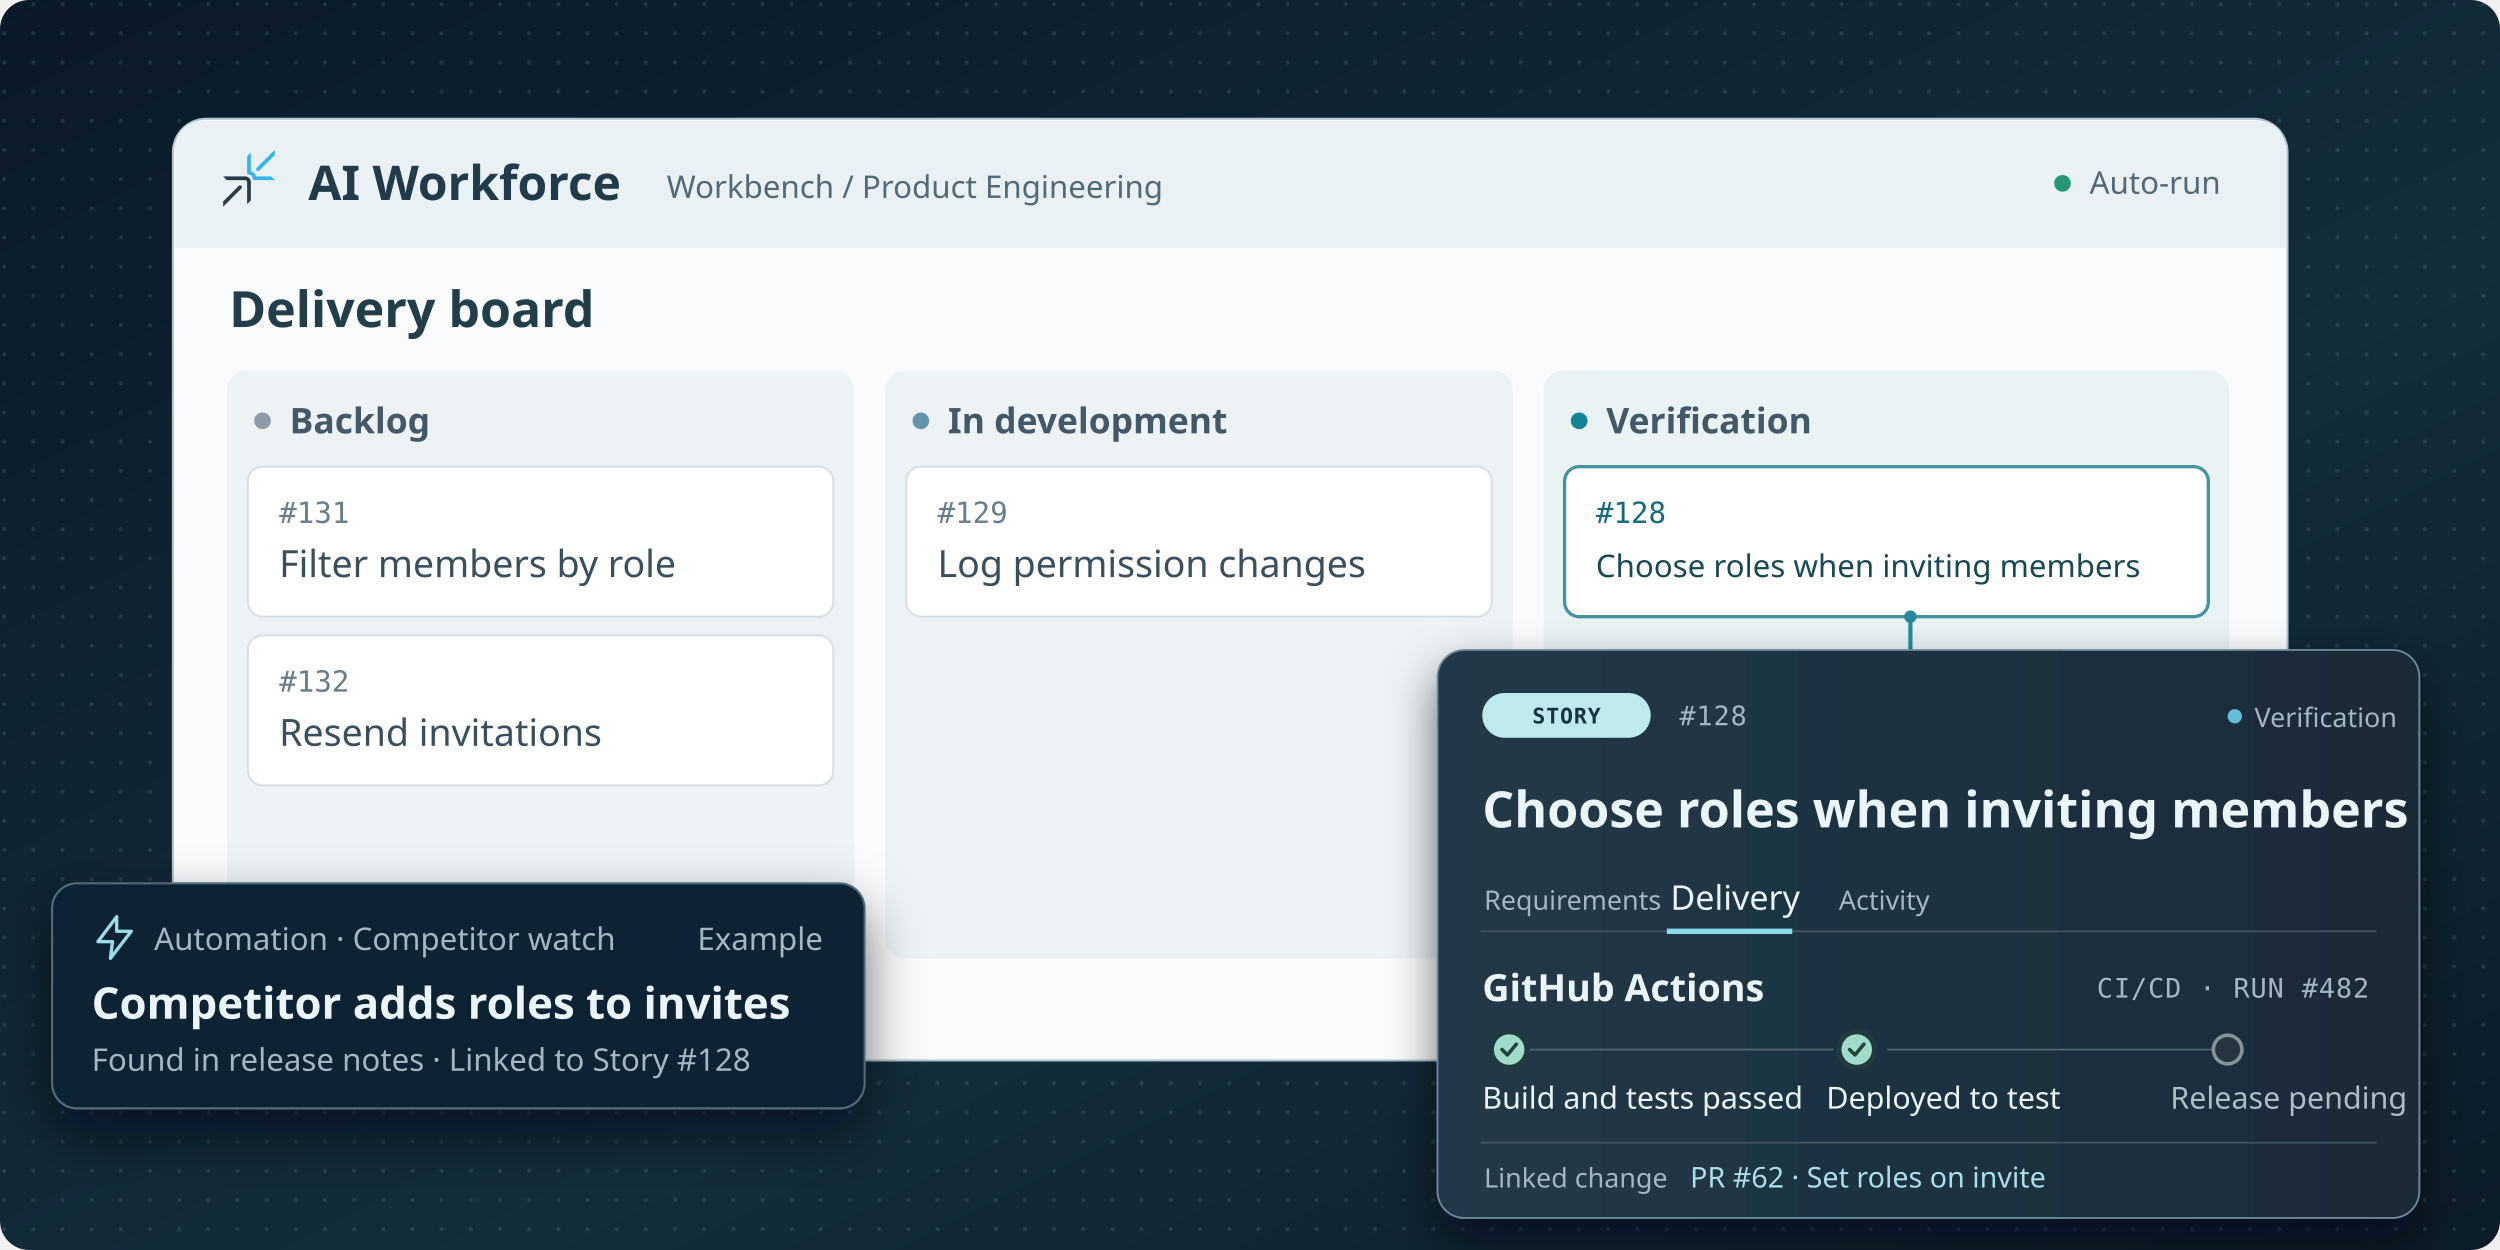
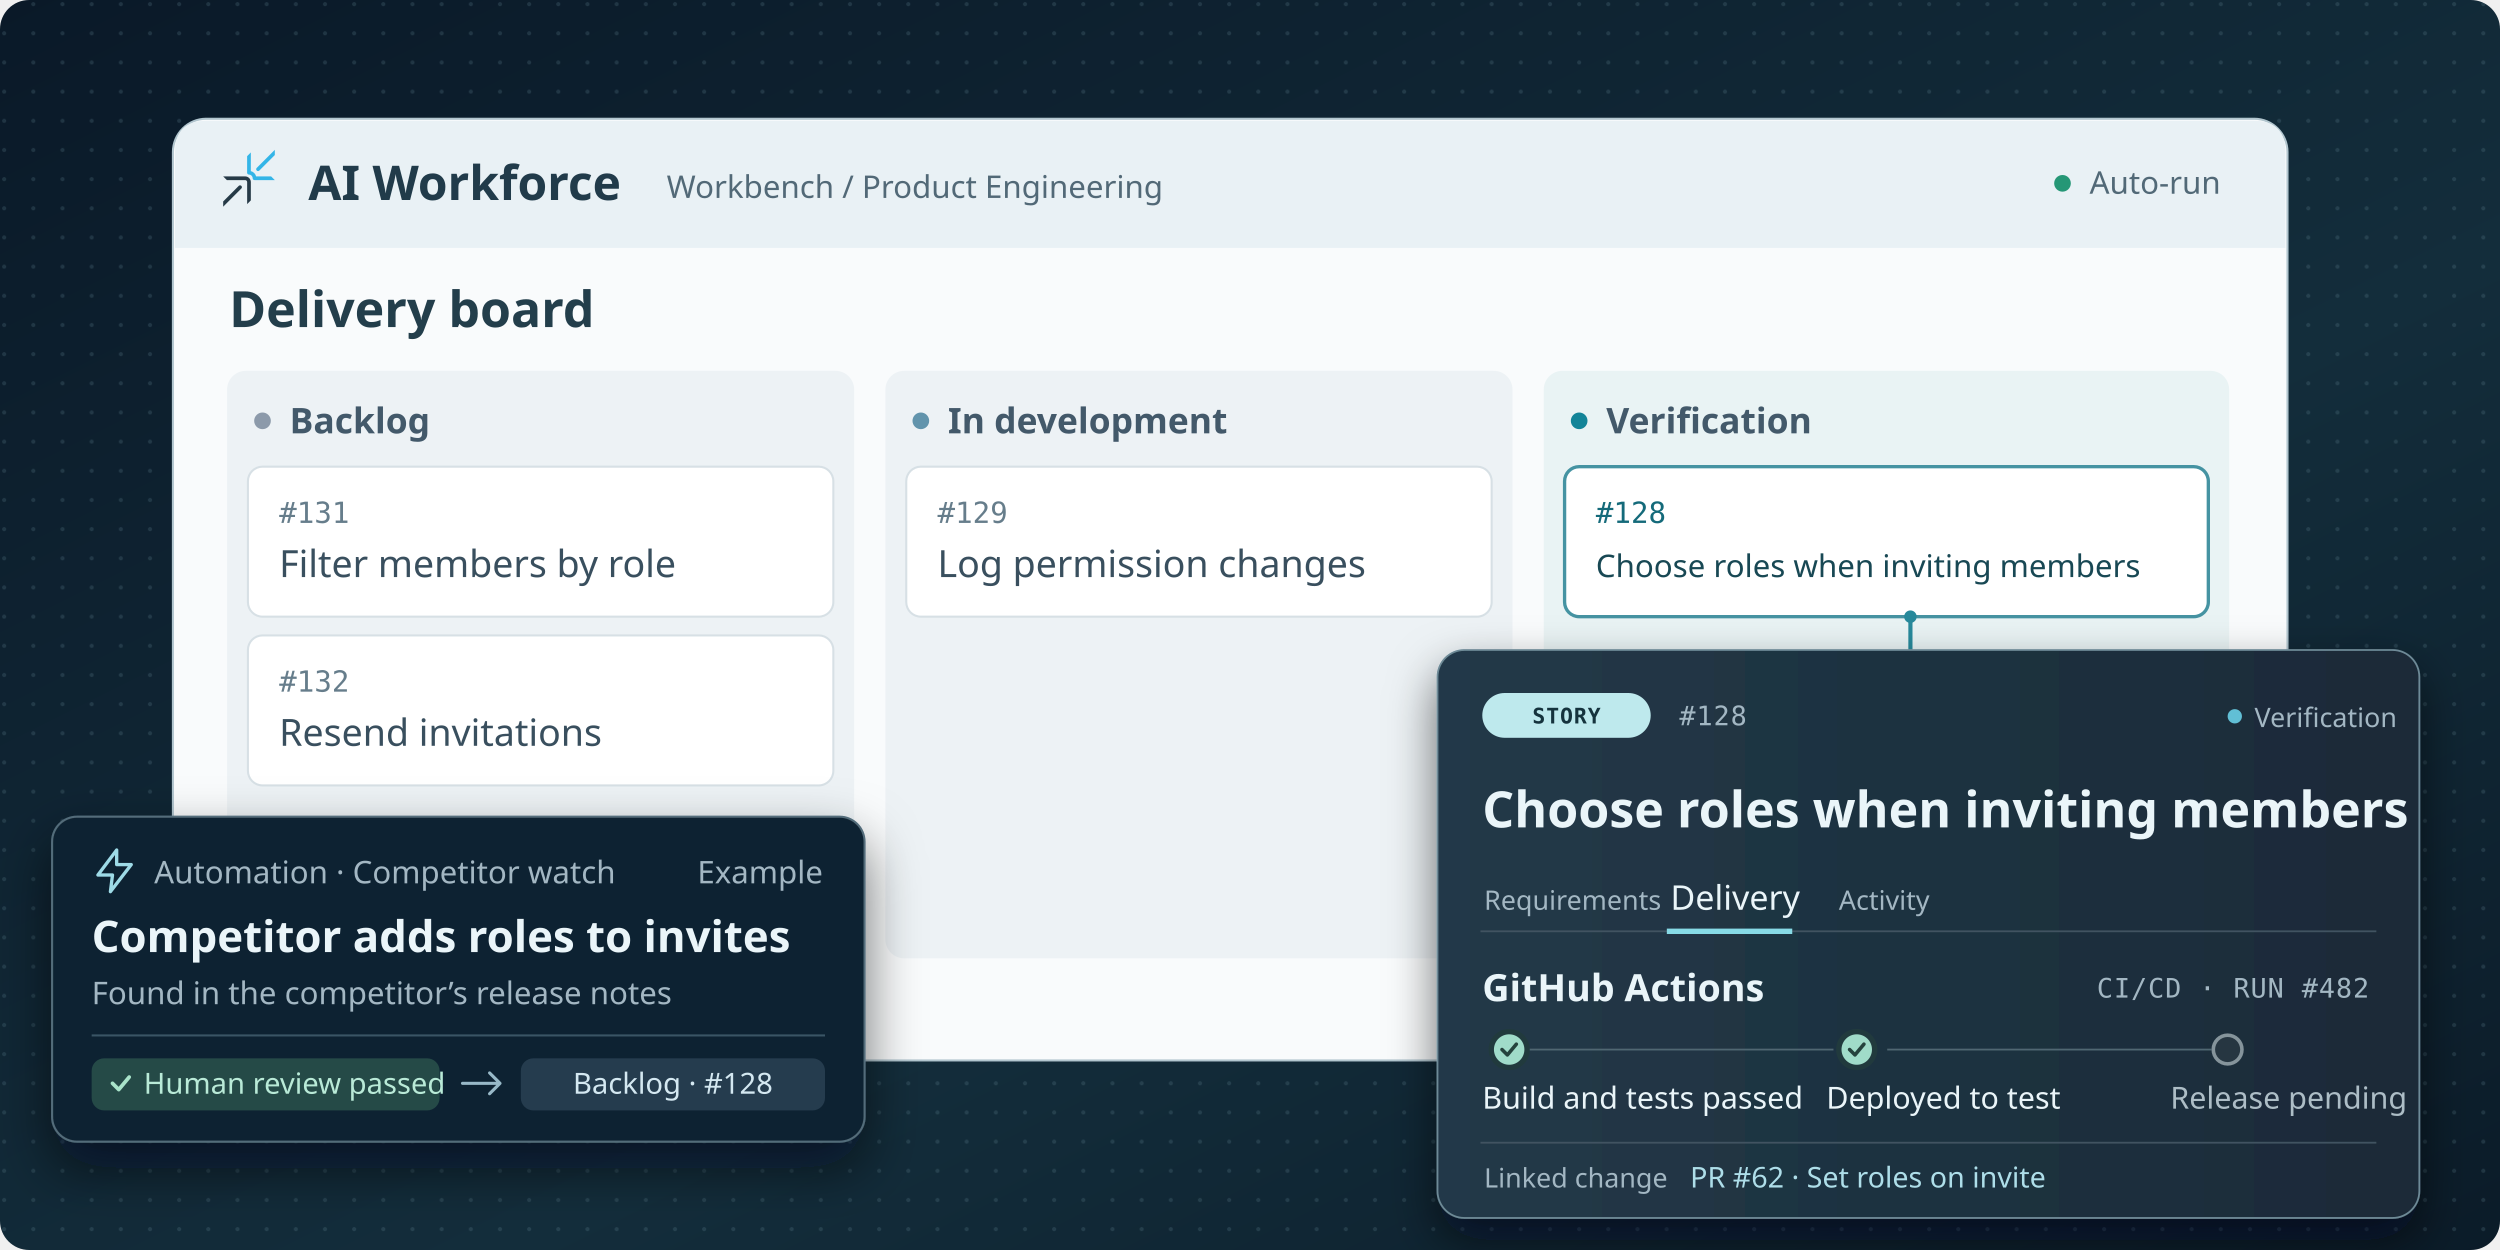
<svg xmlns="http://www.w3.org/2000/svg" width="1200" height="600" viewBox="0 0 1200 600" lang="en" role="img" aria-labelledby="title description">
  <defs>
    <linearGradient id="canvas" x2="1" y2="1">
      <stop stop-color="#0a1928" />
      <stop offset=".6" stop-color="#132d3b" />
      <stop offset="1" stop-color="#0b1b28" />
    </linearGradient>
    <pattern id="grid" width="14" height="14" patternUnits="userSpaceOnUse">
      <circle cx="2" cy="2" r="1" fill="#668997" opacity=".23" />
    </pattern>
    <linearGradient id="glass">
      <stop stop-color="#223948" />
      <stop offset="1" stop-color="#1a2a38" />
    </linearGradient>
    <filter id="lift" x="-20%" y="-30%" width="155%" height="175%">
      <feDropShadow dx="0" dy="12" stdDeviation="13" flood-color="#01070d" flood-opacity=".56" />
    </filter>
    <clipPath id="art">
      <rect width="1200" height="600" rx="14" />
    </clipPath>
    <style>
      text { font-family: MiSans, 'PingFang SC', 'Microsoft YaHei', system-ui, sans-serif; fill: #eaf5f9; }
      .small { font-size: 15px; fill: #a3b7c3; } .body { font-size: 19px; }
      .mono { font-family: 'SFMono-Regular', Consolas, monospace; letter-spacing: .5px; }
      .brand { fill: #213b4a; font-size: 23px; font-weight: 660; }
      .context { fill: #526977; font-size: 15px; }
      .board-heading { fill: #233e4b; font-size: 24px; font-weight: 650; }
      .lane-title { fill: #43596a; font-size: 17px; font-weight: 620; }
      .ticket { fill: #fff; stroke: #d7e0e5; }
      .ticket-id { fill: #667d8b; font: 14px 'SFMono-Regular', Consolas, monospace; }
      .ticket-title { fill: #394f5e; font-size: 18px; font-weight: 540; }
      #board:target ~ #scene .annotation { display: none; }
    </style>
  </defs>
-   <view id="origin" viewBox="14 398 430 165" />
+   <view id="origin" viewBox="14 370 430 215" />
  <view id="story" viewBox="678 301 508 293" />
  <view id="board" viewBox="78 54 1026 462" />
  <g id="scene" clip-path="url(#art)">
    <rect width="1200" height="600" fill="url(#canvas)" />
    <rect width="1200" height="600" fill="url(#grid)" />
    <g id="workspace-window">
      <rect x="83" y="57" width="1015" height="452" rx="16" fill="#f9fbfc" stroke="#b2c6cf" />
      <path d="M99 58h983q15 0 15 15v46H84V73q0-15 15-15Z" fill="#e9f1f5" />
      <g transform="translate(104 70) scale(.16)">
        <g id="graphic-crop-base" transform="translate(-333 -98)" fill="#263a47">
          <path d="M418.516 200.816c3.254 0 5.902 2.645 5.902 5.899v66.019l11.113-11.117v-54.902c0-9.383-7.633-17.012-17.015-17.012l-66.012.004 11.109 11.109h54.903Z" />
          <path d="M407.094 218.14a5.557 5.557 0 0 0-7.86 0l-46.718 46.715v15.723L407.094 226a5.557 5.557 0 0 0 0-7.86Z" />
        </g>
        <g id="graphic-crop-accent" transform="translate(-333 -98)" fill="#33B5E7">
          <path d="M496.332 189.7h-44.926c-2.015-7.778-8.168-13.907-15.957-15.895l.082-56.028-11.129 11.137-.078 49.758a5.56 5.56 0 0 0 1.625 3.933 5.563 5.563 0 0 0 4.09 1.63c6.05.034 10.961 4.968 10.961 11.023a5.557 5.557 0 0 0 5.559 5.558h60.886l-11.113-11.117Z" />
          <path d="m507.445 109.926-54.285 54.289a5.557 5.557 0 0 0 7.86 7.86l46.425-46.427v-15.722Z" />
        </g>
      </g>
      <text x="148" y="96" class="brand">AI Workforce</text>
      <text x="320" y="95" class="context">Workbench / Product Engineering</text>
      <circle cx="990" cy="88" r="4" fill="#259776" />
      <text x="1003" y="93" class="context">Auto-run</text>
      <text x="110" y="157" class="board-heading">Delivery board</text>
      <g id="backlog" transform="translate(109 178)">
        <rect width="301" height="282" rx="9" fill="#edf2f5" />
        <circle cx="17" cy="24" r="4" fill="#8c9aaa" />
        <text x="30" y="30" class="lane-title">Backlog</text>
        <g transform="translate(10 46)">
          <rect width="281" height="72" rx="7" class="ticket" />
          <text x="15" y="27" class="ticket-id">#131</text>
          <text x="15" y="53" class="ticket-title">Filter members by role</text>
        </g>
        <g transform="translate(10 127)">
          <rect width="281" height="72" rx="7" class="ticket" />
          <text x="15" y="27" class="ticket-id">#132</text>
          <text x="15" y="53" class="ticket-title">Resend invitations</text>
        </g>
      </g>
      <g id="development" transform="translate(425 178)">
        <rect width="301" height="282" rx="9" fill="#edf2f5" />
        <circle cx="17" cy="24" r="4" fill="#6294ac" />
        <text x="30" y="30" class="lane-title">In development</text>
        <g transform="translate(10 46)">
          <rect width="281" height="72" rx="7" class="ticket" />
          <text x="15" y="27" class="ticket-id">#129</text>
          <text x="15" y="53" class="ticket-title">Log permission changes</text>
        </g>
      </g>
      <g id="verification" transform="translate(741 178)">
        <rect width="329" height="282" rx="9" fill="#e9f3f4" />
        <circle cx="17" cy="24" r="4" fill="#138498" />
        <text x="30" y="30" class="lane-title">Verification</text>
        <g transform="translate(10 46)">
          <rect width="309" height="72" rx="7" fill="#fff" stroke="#4593a2" stroke-width="1.6" />
          <text x="15" y="27" class="ticket-id" style="fill:#146a7a">#128</text>
          <text x="15" y="53" class="ticket-title" style="fill:#184854;font-size:15px">Choose roles when inviting members</text>
        </g>
      </g>
    </g>
    <g class="annotation" id="selection-link">
      <path d="M917 296v20" fill="none" stroke="#27899b" stroke-width="2" />
      <circle cx="917" cy="296" r="3" fill="#27899b" />
    </g>
    <g class="annotation" id="story-detail" transform="translate(690 312) scale(.86)">
      <rect width="548" height="317" rx="15" fill="url(#glass)" stroke="#6e8a97" filter="url(#lift)" />
      <rect x="25" y="24" width="94" height="25" rx="12.5" fill="#bee9ed" />
      <text x="72" y="41" text-anchor="middle" class="mono" font-size="12" font-weight="680" style="fill:#15333d">STORY</text>
      <text x="135" y="42" class="mono small">#128</text>
      <circle cx="445" cy="37" r="4" fill="#61bfd5" />
      <text x="456" y="43" class="small">Verification</text>
      <text x="25" y="99" font-size="28" font-weight="650">Choose roles when inviting members</text>
      <text x="26" y="145" class="small">Requirements</text>
      <text x="130" y="145" class="body">Delivery</text>
      <text x="224" y="145" class="small">Activity</text>
      <path d="M24 157h500" stroke="#415361" />
      <path d="M128 157h70" stroke="#87dae6" stroke-width="3" />
      <g id="pipeline-evidence">
        <text x="25" y="196" font-size="21" font-weight="640">GitHub Actions</text>
        <text x="520" y="194" text-anchor="end" class="small mono">CI/CD · RUN #482</text>
        <path d="M40 223h181m30 0h181" stroke="#506772" />
        <g fill="#a0dcc9" stroke="#213a3d" stroke-width="3">
          <circle cx="40" cy="223" r="10" />
          <circle cx="234" cy="223" r="10" />
        </g>
        <g fill="none" stroke="#25433d" stroke-width="2" stroke-linecap="round" stroke-linejoin="round">
          <path d="m36 223 3 3 5-6m186 3 3 3 5-6" />
        </g>
        <circle cx="441" cy="223" r="8" fill="#263641" stroke="#85949b" stroke-width="2" />
        <text x="25" y="256" font-size="17">Build and tests passed</text>
        <text x="217" y="256" font-size="17">Deployed to test</text>
        <text x="409" y="256" font-size="17" style="fill:#adbdc6">Release pending</text>
      </g>
      <path d="M24 275h500" stroke="#415361" />
      <text x="26" y="300" class="small">Linked change</text>
      <text x="141" y="300" font-size="16" style="fill:#aedee9">PR #62 · Set roles on invite</text>
    </g>
-     <g class="annotation" id="collection-origin" transform="translate(25 424)">
-       <rect width="390" height="108" rx="12" fill="#112432" stroke="#536c7a" filter="url(#lift)" />
+     <g class="annotation" id="collection-origin" transform="translate(25 392)">
+       <rect width="390" height="156" rx="12" fill="#112432" stroke="#536c7a" filter="url(#lift)" />
      <g transform="translate(19 15)" stroke="#9edbe7" fill="none" stroke-width="1.6" stroke-linejoin="round">
        <path d="M12 1 3 13h7l-1 8 10-13h-7z" />
      </g>
      <text x="49" y="32" class="small">Automation · Competitor watch</text>
      <text x="370" y="32" text-anchor="end" class="small">Example</text>
      <text x="19" y="65" font-size="21" font-weight="620">Competitor adds roles to invites</text>
-       <text x="19" y="90" class="small">Found in release notes · Linked to Story #128</text>
+       <text x="19" y="90" class="small">Found in the competitor’s release notes</text>
+       <path d="M19 105h352" stroke="#3a5565" />
+       <g id="review-to-backlog">
+         <rect x="19" y="116" width="167" height="25" rx="6" fill="#254a47" />
+         <path d="m29 128 3 3 5-6" fill="none" stroke="#a9e4ca" stroke-width="1.8" stroke-linecap="round" stroke-linejoin="round" />
+         <text x="44" y="133" font-size="14" style="fill:#b9ead7">Human review passed</text>
+         <path d="M197 128h18m-5-5 5 5-5 5" fill="none" stroke="#98b9c8" stroke-width="1.5" stroke-linecap="round" stroke-linejoin="round" />
+         <rect x="225" y="116" width="146" height="25" rx="6" fill="#253c4e" />
+         <text x="298" y="133" text-anchor="middle" font-size="14" style="fill:#d4e8f1">Backlog · #128</text>
+       </g>
    </g>
  </g>
</svg>
